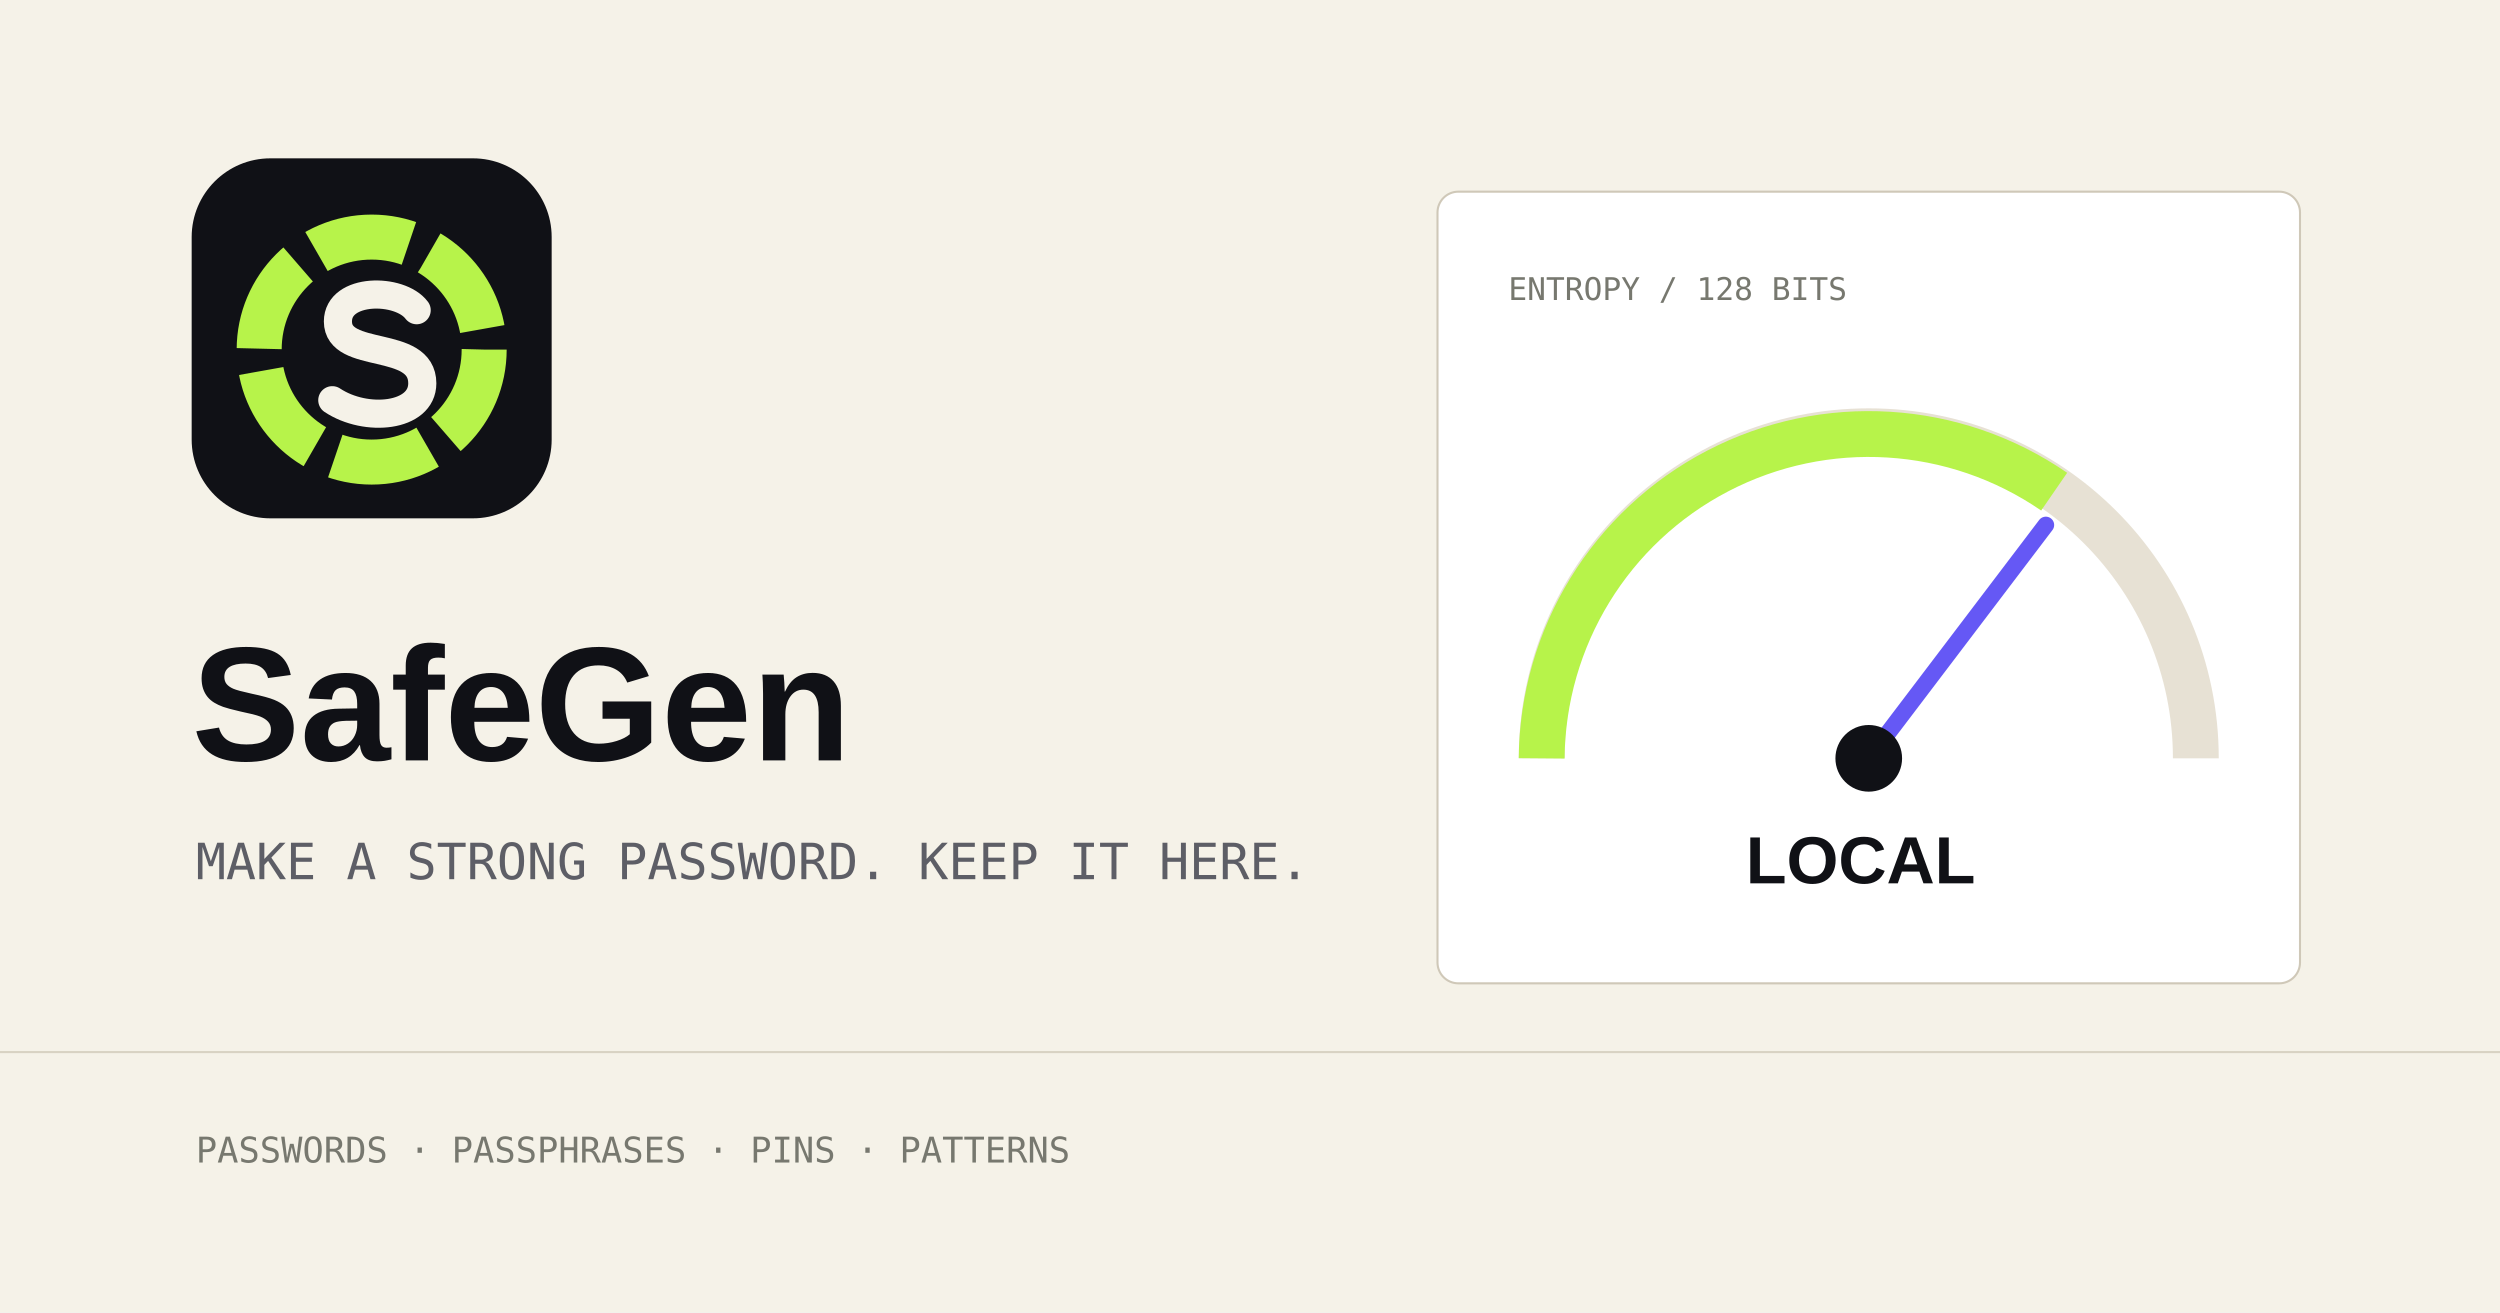
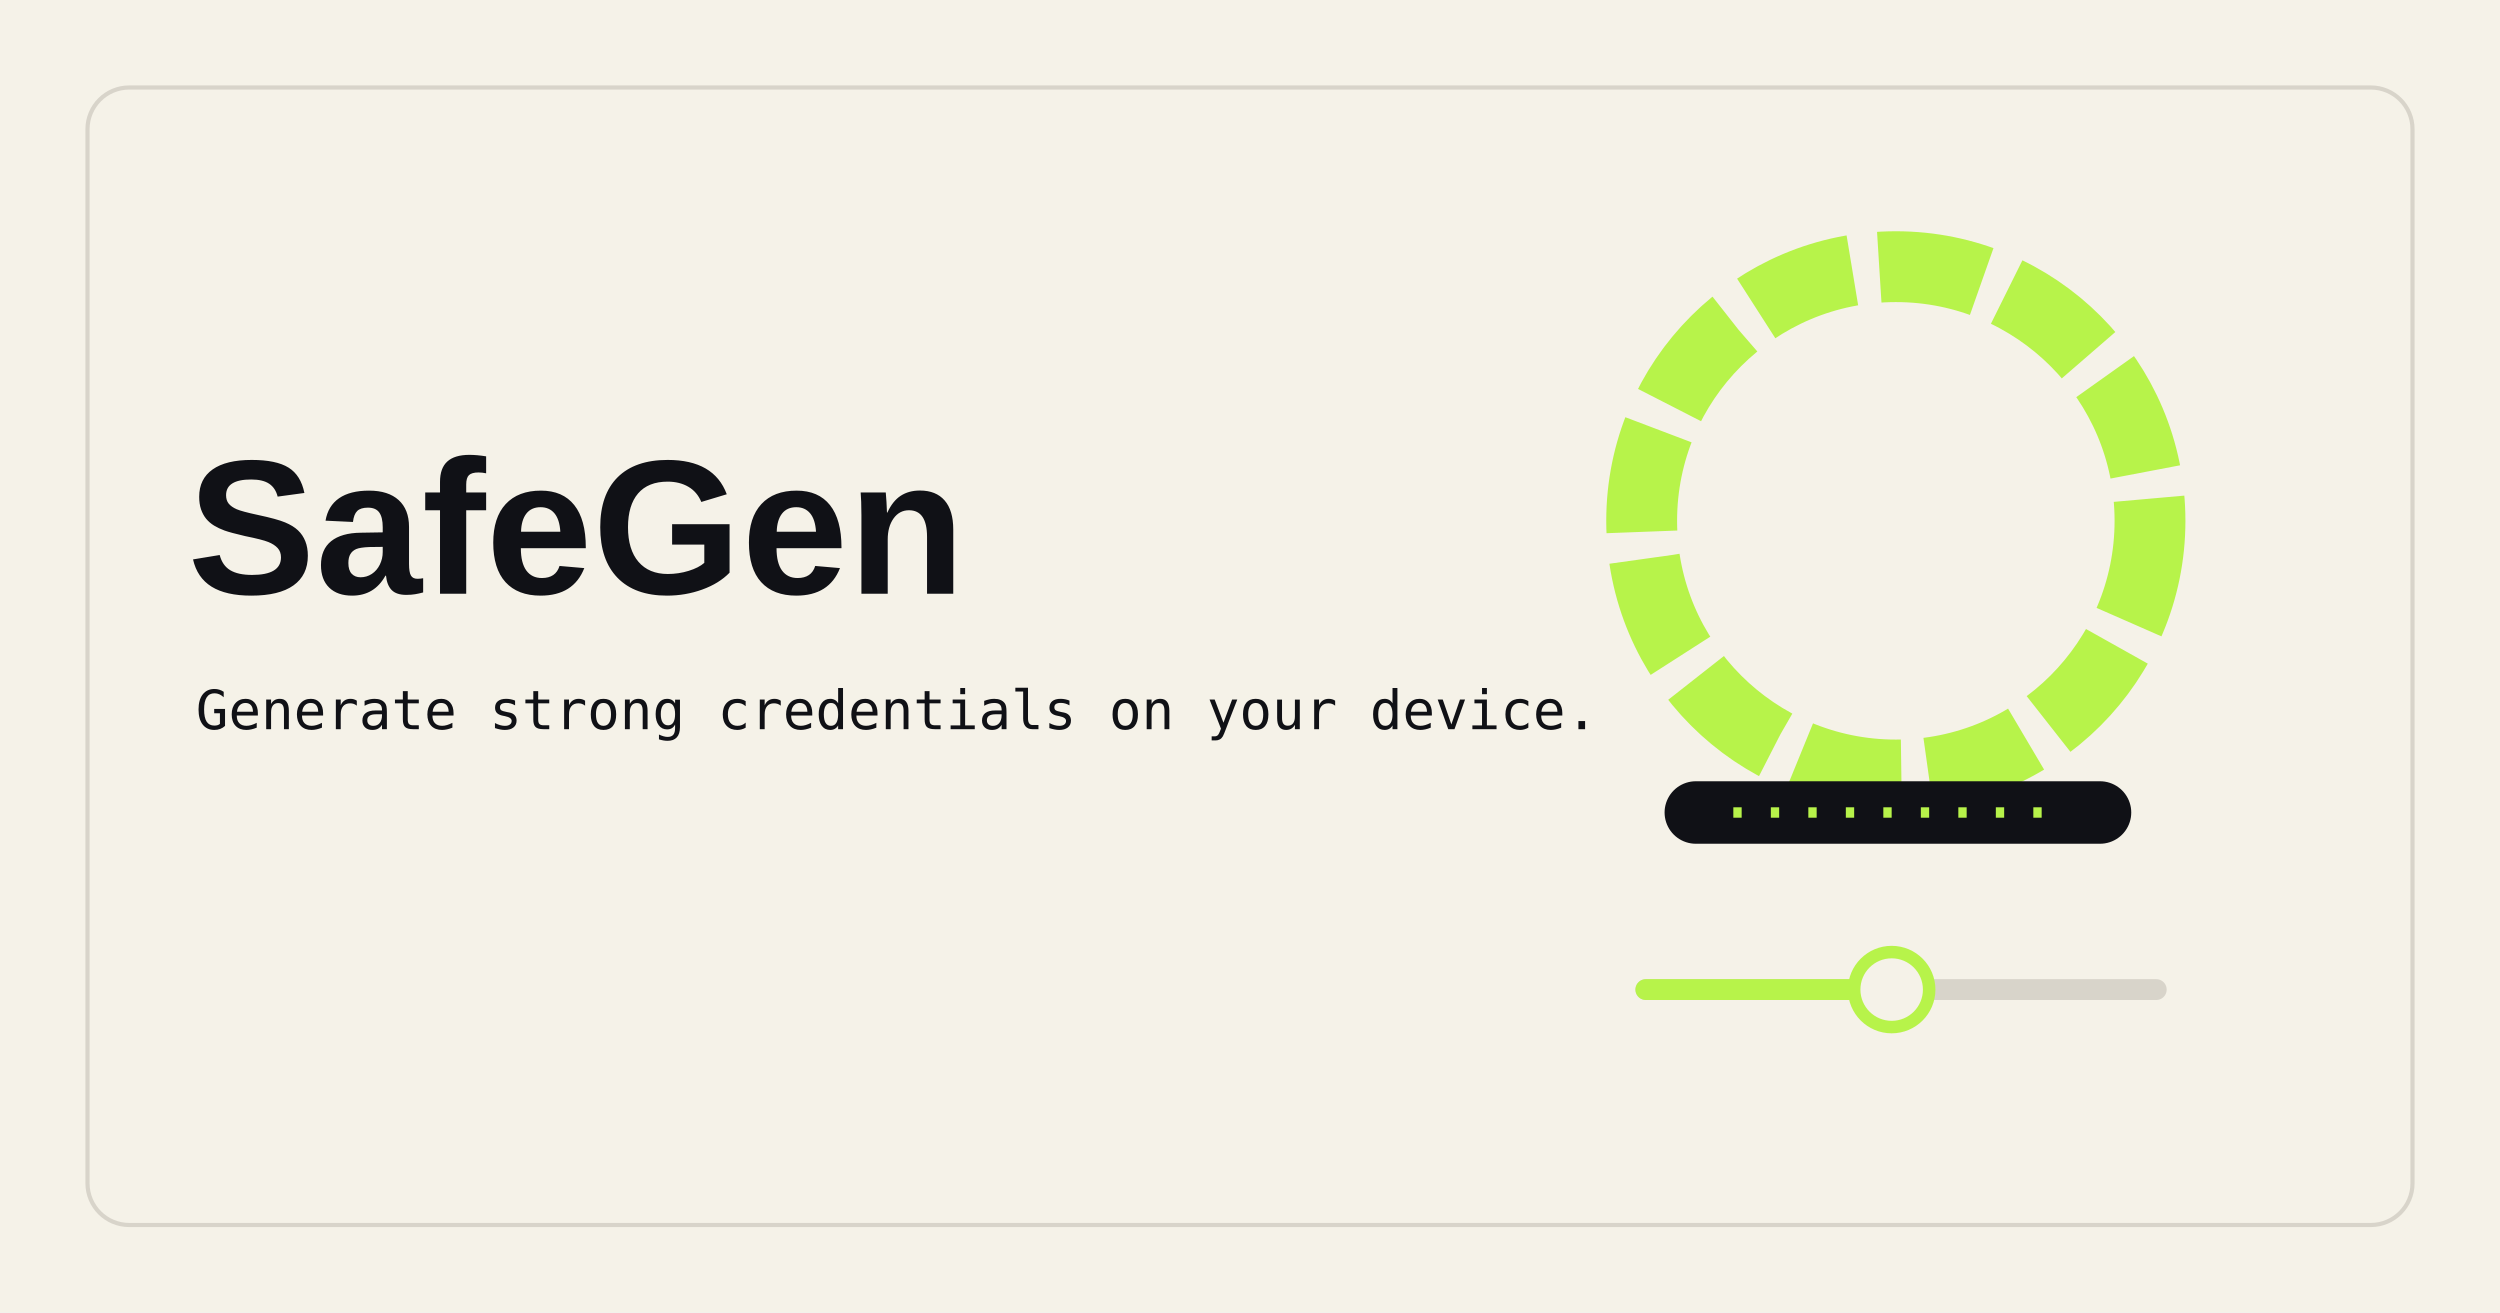
<svg xmlns="http://www.w3.org/2000/svg" viewBox="0 0 1200 630" role="img" aria-labelledby="title desc">
  <rect width="1200" height="630" fill="#F5F2E8" />
-   <path d="M0 505h1200" stroke="#D8D2C3" />
-   <g transform="translate(92 76) scale(2.7)">
-     <rect width="64" height="64" rx="14" fill="#101116" />
-     <circle cx="32" cy="34" r="20" fill="none" stroke="#B7F34A" stroke-width="8" stroke-dasharray="17 4" />
-     <path d="M40 27c-3-4-14-4-14 2 0 7 15 3 15 11 0 6-10 7-16 3" fill="none" stroke="#F5F2E8" stroke-width="5" stroke-linecap="round" />
-   </g>
-   <text x="92" y="365" fill="#101116" font-family="Space Grotesk,Arial,sans-serif" font-size="78" font-weight="700">SafeGen</text>
-   <text x="94" y="422" fill="#5D5E66" font-family="IBM Plex Mono,monospace" font-size="24">MAKE A STRONG PASSWORD. KEEP IT HERE.</text>
-   <g transform="translate(690 92)">
-     <rect width="414" height="380" rx="10" fill="#FFFFFF" stroke="#CFC8B8" />
-     <text x="34" y="52" fill="#77786F" font-family="IBM Plex Mono,monospace" font-size="15">ENTROPY / 128 BITS</text>
-     <path d="M50 272a157 157 0 0 1 314 0" fill="none" stroke="#E7E1D4" stroke-width="22" />
-     <path d="M50 272a157 157 0 0 1 246-128" fill="none" stroke="#B7F34A" stroke-width="22" />
-     <path d="M207 272 292 160" stroke="#6558F5" stroke-width="8" stroke-linecap="round" />
-     <circle cx="207" cy="272" r="16" fill="#101116" />
-     <text x="148" y="332" fill="#101116" font-family="Space Grotesk,Arial,sans-serif" font-size="32" font-weight="700">LOCAL</text>
-   </g>
-   <text x="94" y="558" fill="#77786F" font-family="IBM Plex Mono,monospace" font-size="17">PASSWORDS · PASSPHRASES · PINS · PATTERNS</text>
+   <rect x="42" y="42" width="1116" height="546" rx="20" fill="none" stroke="#D8D4CA" stroke-width="2" />
+   <text x="90" y="285" fill="#101116" font-family="Arial,sans-serif" font-size="92" font-weight="700">SafeGen</text>
+   <text x="94" y="350" fill="#101116" font-family="ui-monospace,monospace" font-size="26">Generate strong credentials on your device.</text>
+   <circle cx="910" cy="250" r="122" fill="none" stroke="#B7F34A" stroke-width="34" stroke-dasharray="50 13" />
+   <path d="M814 390h194" stroke="#101116" stroke-width="30" stroke-linecap="round" />
+   <path d="M832 390h158" stroke="#B7F34A" stroke-width="5" stroke-dasharray="4 14" />
+   <path d="M790 475h245" stroke="#D8D4CA" stroke-width="10" stroke-linecap="round" />
+   <path d="M790 475h118" stroke="#B7F34A" stroke-width="10" stroke-linecap="round" />
+   <circle cx="908" cy="475" r="18" fill="#F5F2E8" stroke="#B7F34A" stroke-width="6" />
</svg>
